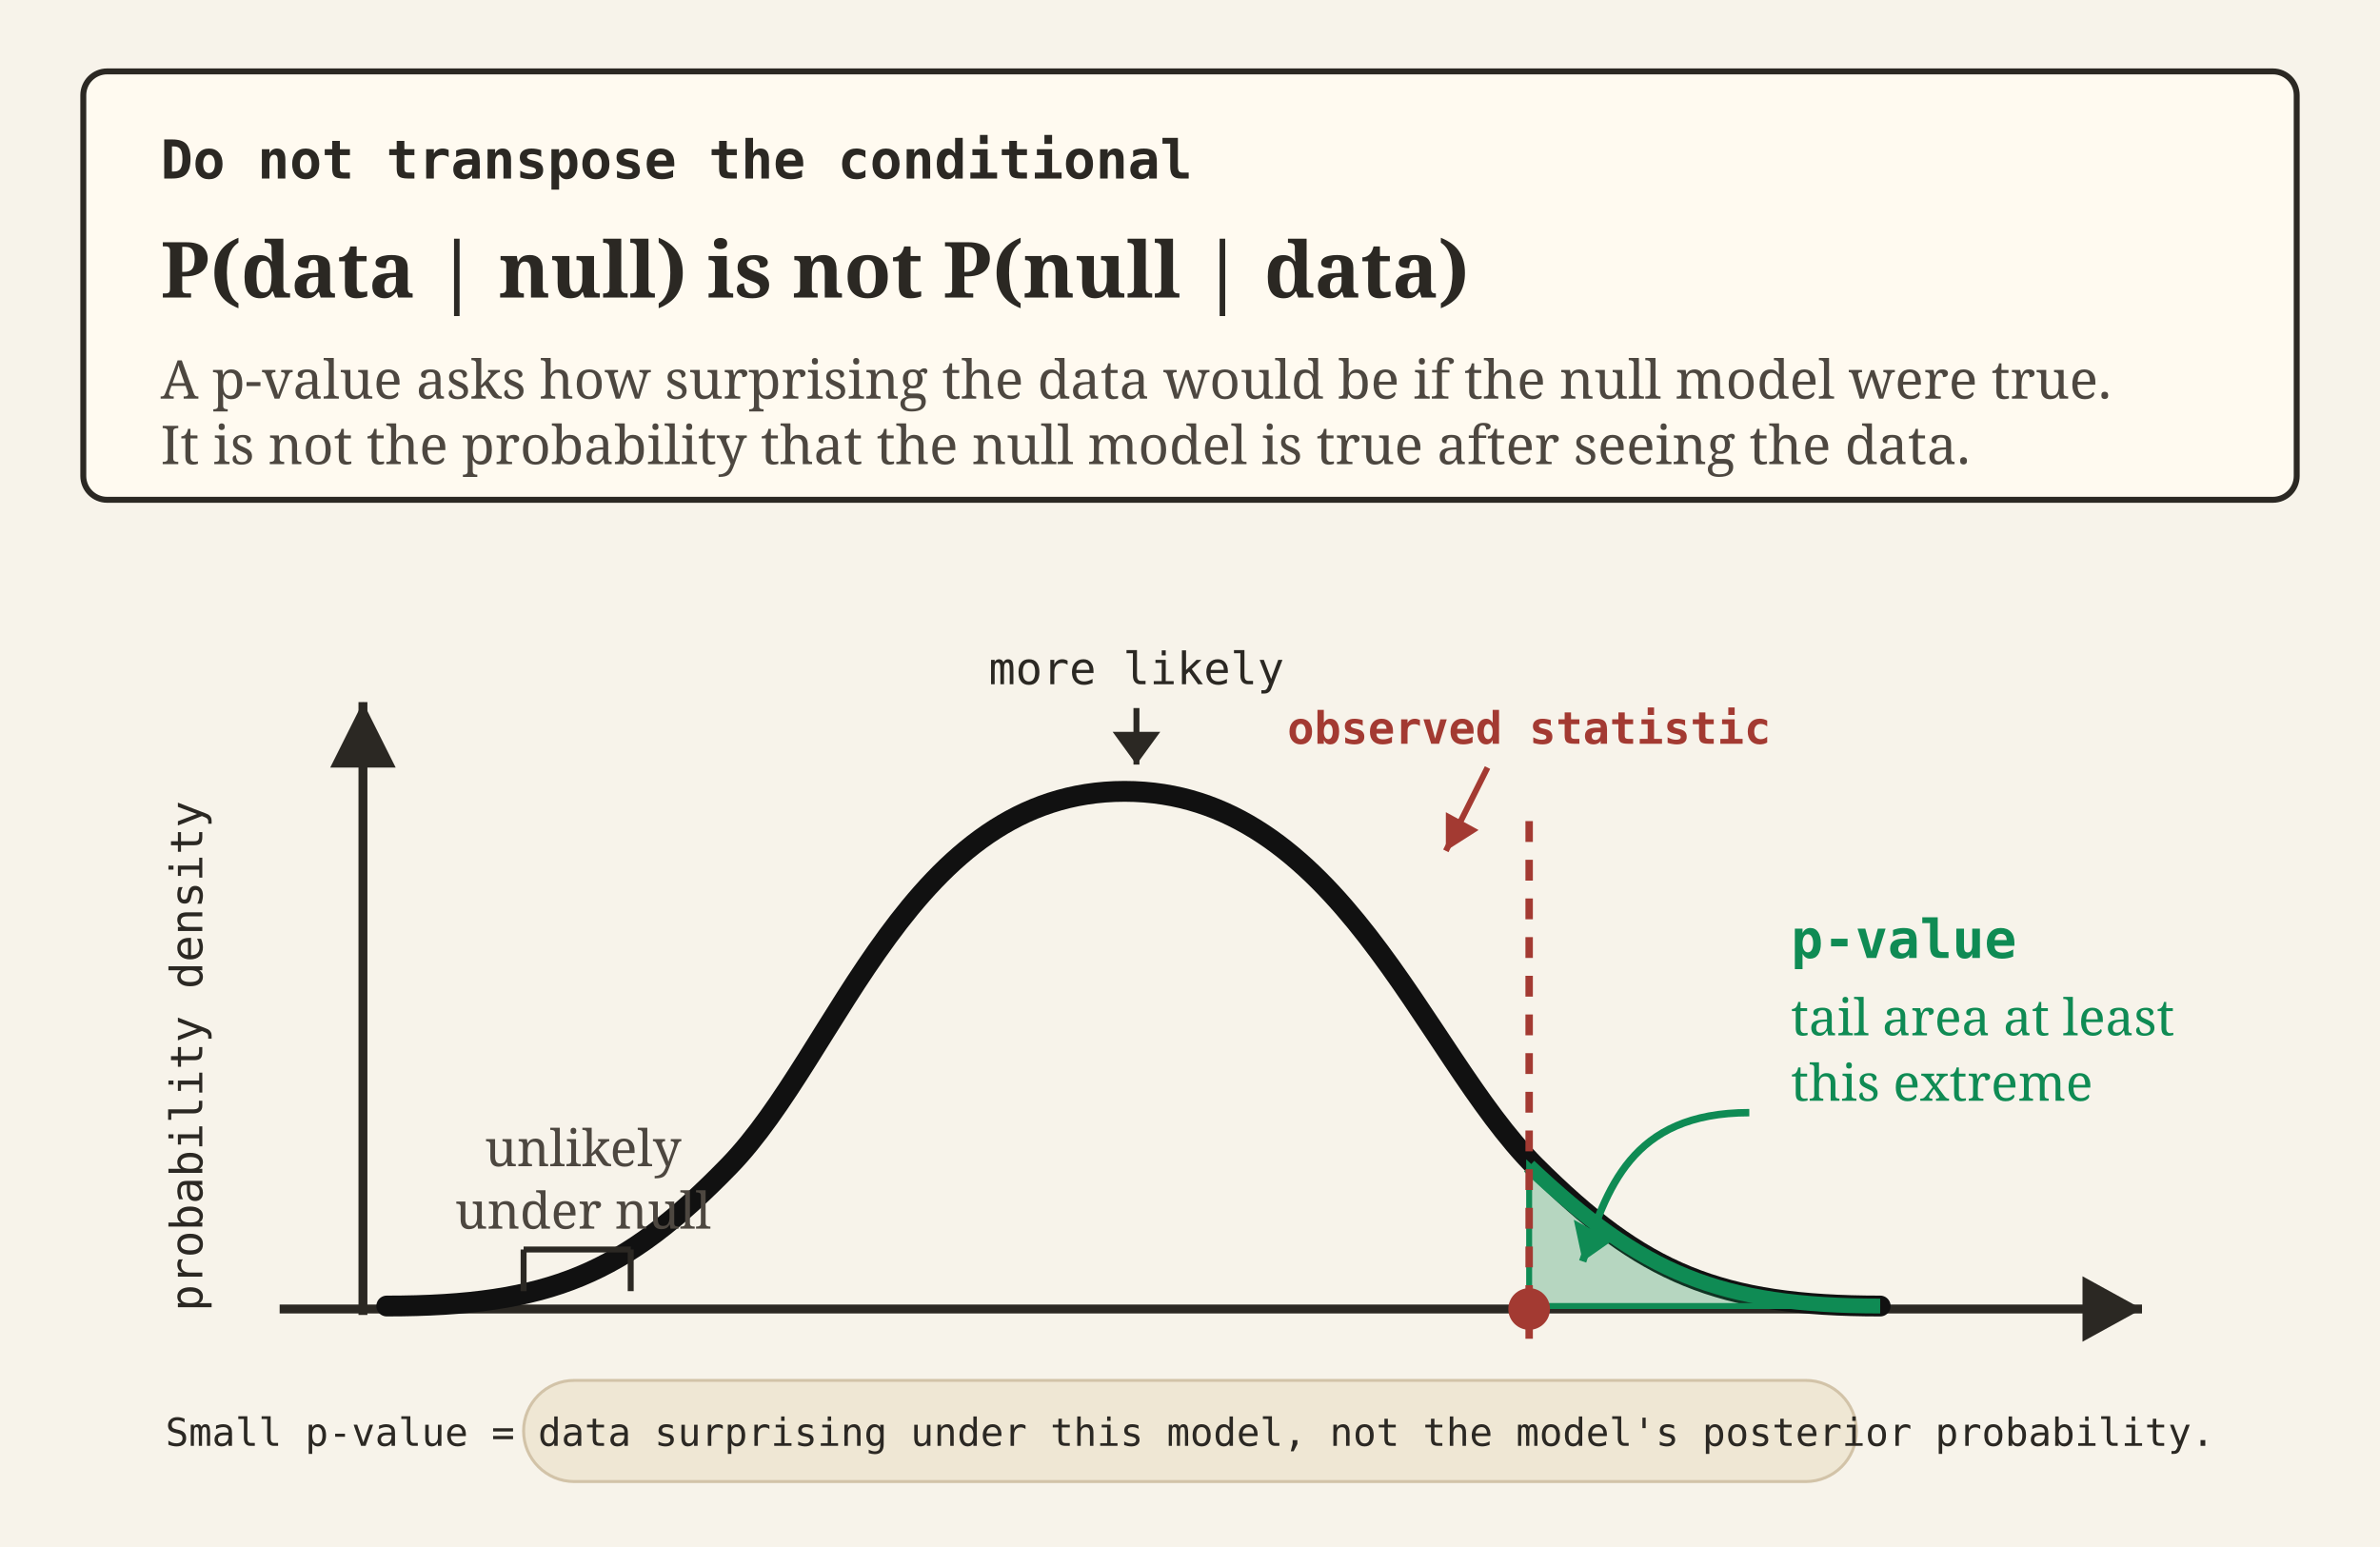
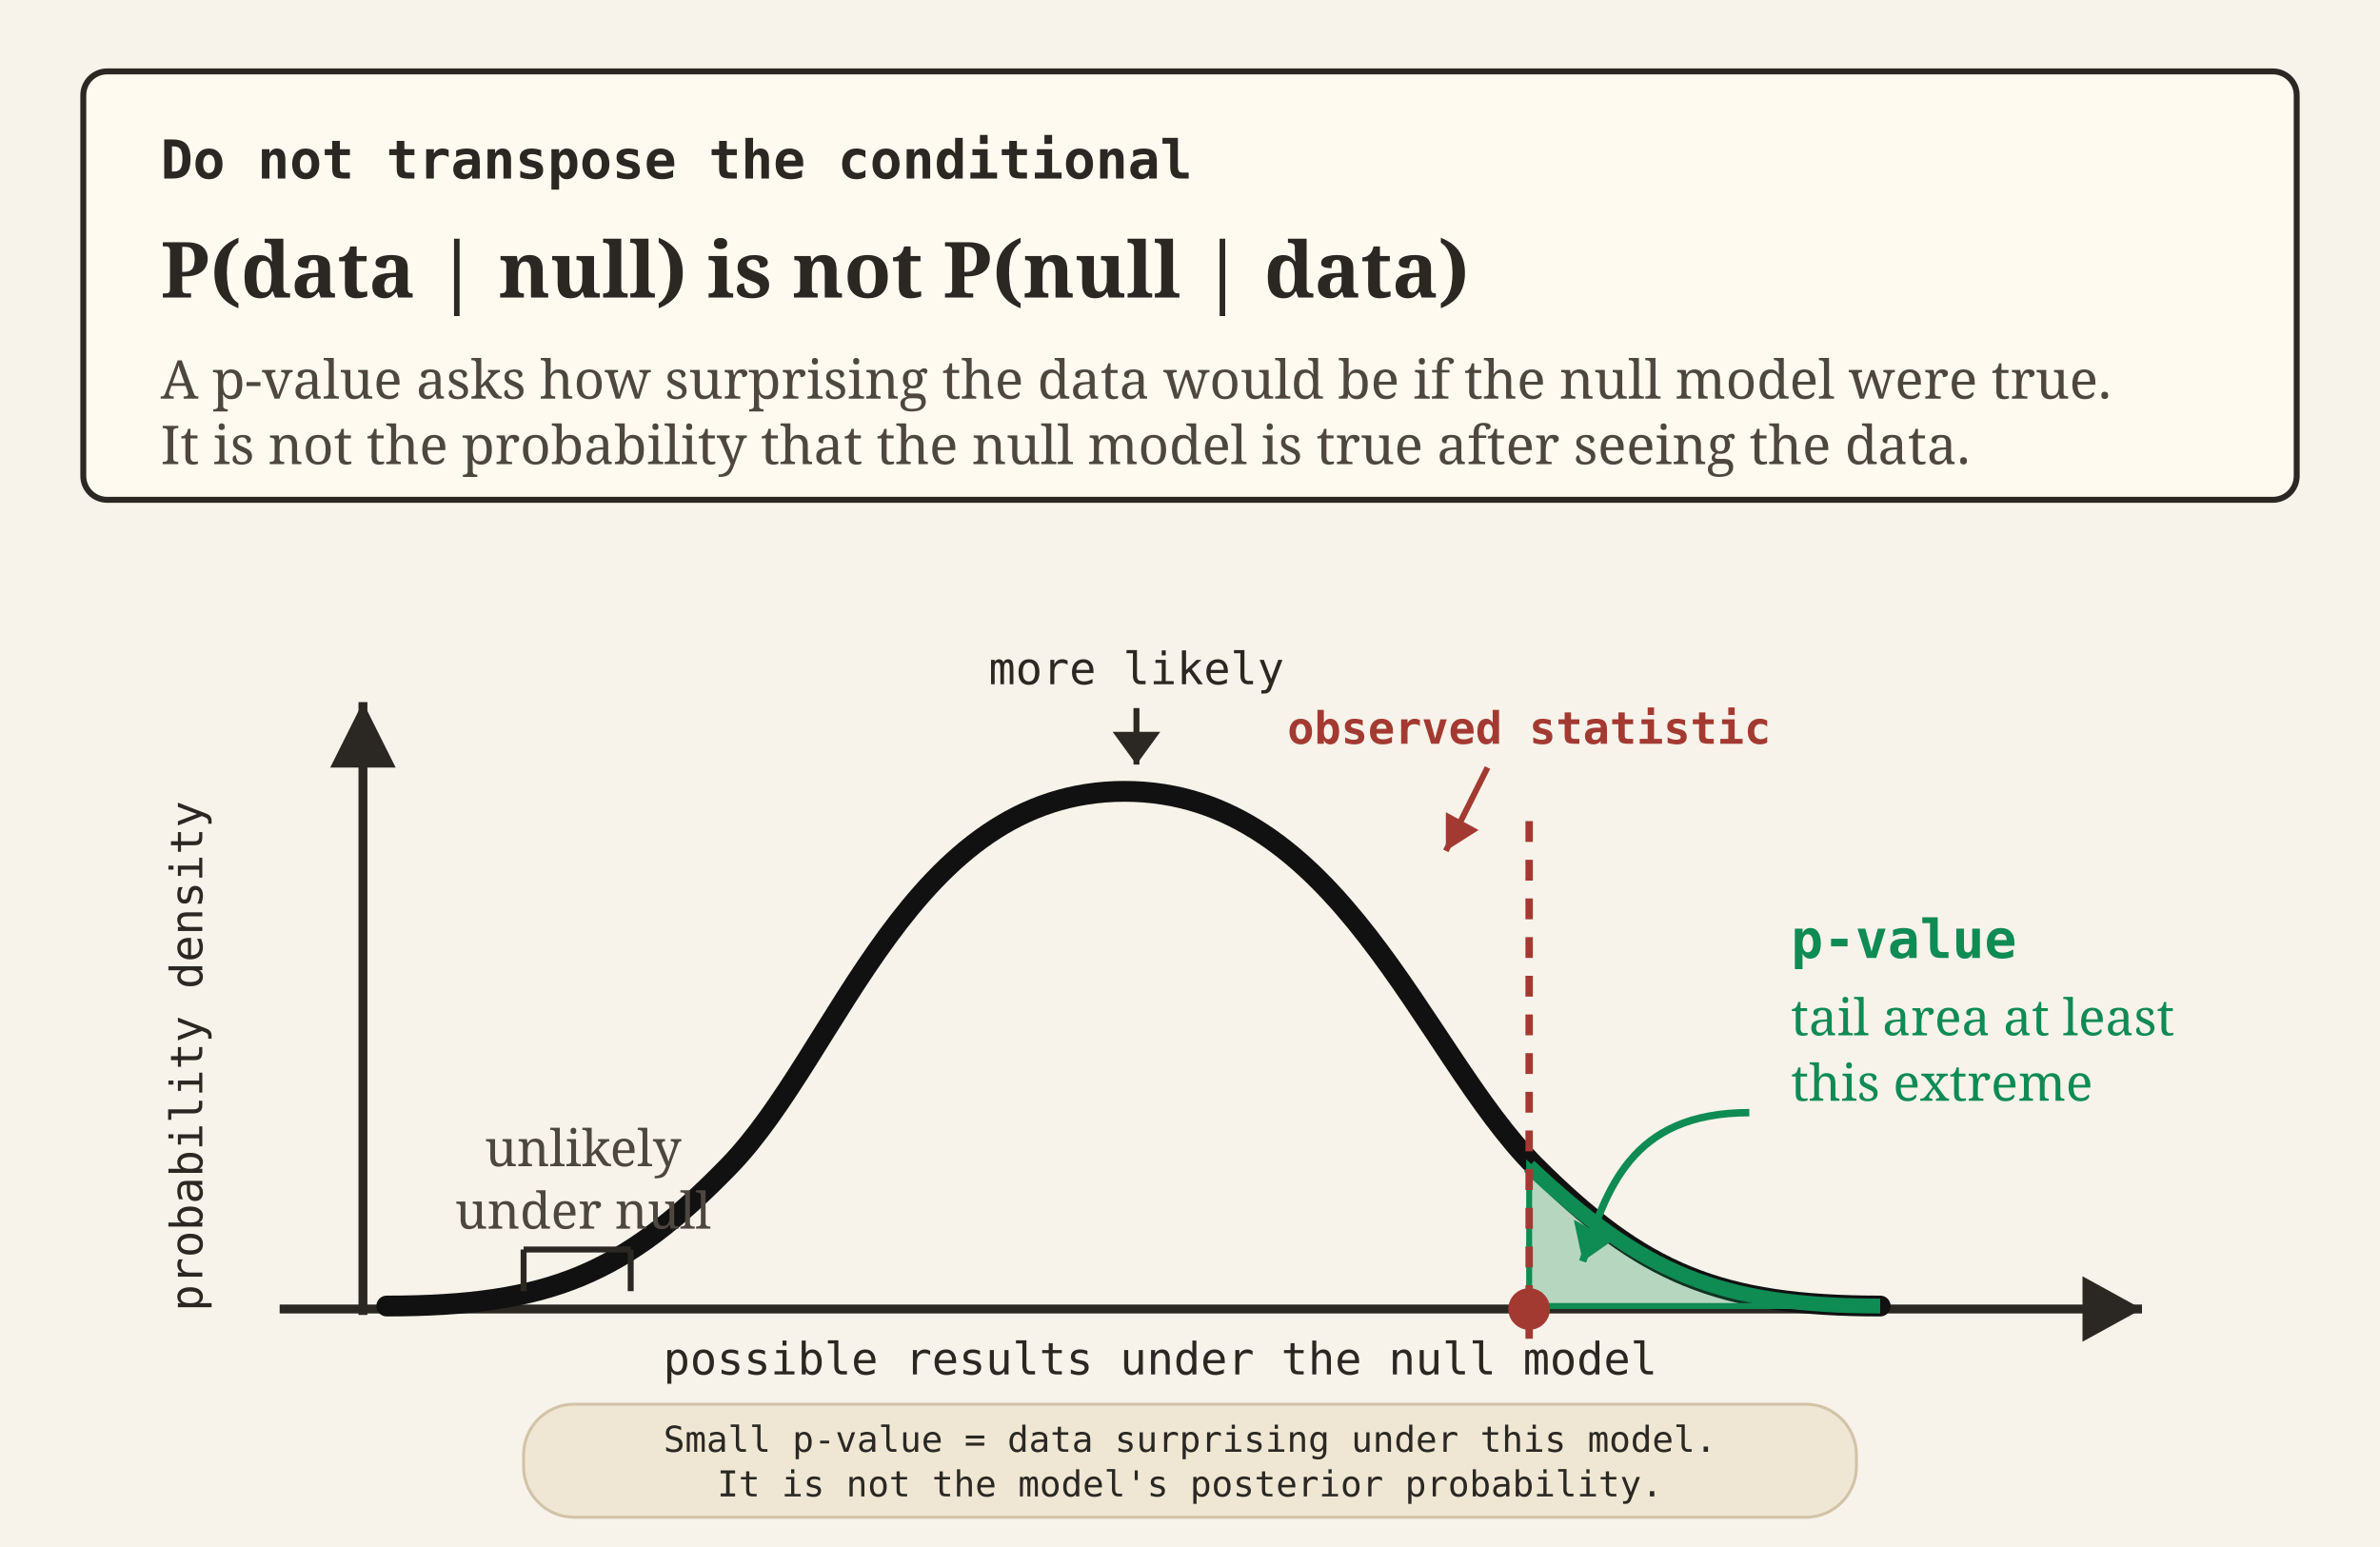
<svg xmlns="http://www.w3.org/2000/svg" width="800" height="520" viewBox="0 0 800 520">
  <rect width="800" height="520" fill="#f7f3ea" />
  <rect x="28" y="24" width="744" height="144" rx="8" fill="#fffaf0" stroke="#2b2823" stroke-width="2" />
  <text x="54" y="60" fill="#2b2823" font-family="IBM Plex Mono, ui-monospace, monospace" font-size="18" font-weight="700">Do not transpose the conditional</text>
  <text x="54" y="100" fill="#2b2823" font-family="Fraunces, Georgia, serif" font-size="26" font-weight="700">P(data | null) is not P(null | data)</text>
  <text x="54" y="134" fill="#4d4740" font-family="Newsreader, Georgia, serif" font-size="18">A p-value asks how surprising the data would be if the null model were true.</text>
  <text x="54" y="156" fill="#4d4740" font-family="Newsreader, Georgia, serif" font-size="18">It is not the probability that the null model is true after seeing the data.</text>
  <line x1="94" y1="440" x2="720" y2="440" stroke="#2b2823" stroke-width="3" />
  <path d="M720 440 L700 429 L700 451 Z" fill="#2b2823" />
  <line x1="122" y1="442" x2="122" y2="236" stroke="#2b2823" stroke-width="3" />
  <path d="M122 236 L111 258 L133 258 Z" fill="#2b2823" />
-   <text x="390" y="486" fill="#2b2823" text-anchor="middle" font-family="IBM Plex Mono, ui-monospace, monospace" font-size="15">possible results under the null model</text>
+   <text x="390" y="462" fill="#2b2823" text-anchor="middle" font-family="IBM Plex Mono, ui-monospace, monospace" font-size="15">possible results under the null model</text>
  <text x="68" y="355" fill="#2b2823" text-anchor="middle" font-family="IBM Plex Mono, ui-monospace, monospace" font-size="15" transform="rotate(-90 68 355)">probability density</text>
  <path d="M130 439 C185 439 210 428 245 392 C282 354 306 266 378 266 C450 266 478 354 516 392 C552 428 578 439 632 439" fill="none" stroke="#111" stroke-width="7" stroke-linecap="round" />
  <path d="M514 392 C552 428 578 439 632 439 L514 439 Z" fill="#0f8b54" fill-opacity=".28" stroke="#0f8b54" stroke-width="2" />
  <path d="M514 392 C552 428 578 439 632 439" fill="none" stroke="#0f8b54" stroke-width="5" />
  <line x1="514" y1="276" x2="514" y2="450" stroke="#a33a32" stroke-width="2.5" stroke-dasharray="7 6" />
  <circle cx="514" cy="440" r="7" fill="#a33a32" />
  <text x="382" y="230" fill="#2b2823" text-anchor="middle" font-family="IBM Plex Mono, ui-monospace, monospace" font-size="15">more likely</text>
  <path d="M382 238 L382 257" stroke="#2b2823" stroke-width="2" />
  <path d="M382 257 L374 246 L390 246 Z" fill="#2b2823" />
  <text x="514" y="250" fill="#a33a32" text-anchor="middle" font-family="IBM Plex Mono, ui-monospace, monospace" font-size="15" font-weight="700">observed statistic</text>
  <path d="M500 258 L486 286" stroke="#a33a32" stroke-width="2" />
  <path d="M486 286 L486 273 L497 279 Z" fill="#a33a32" />
  <text x="602" y="322" fill="#0f8b54" font-family="IBM Plex Mono, ui-monospace, monospace" font-size="18" font-weight="700">p-value</text>
  <text x="602" y="348" fill="#0f8b54" font-family="Newsreader, Georgia, serif" font-size="17">tail area at least</text>
  <text x="602" y="370" fill="#0f8b54" font-family="Newsreader, Georgia, serif" font-size="17">this extreme</text>
  <path d="M588 374 C548 374 540 400 532 424" fill="none" stroke="#0f8b54" stroke-width="2.5" />
  <path d="M532 424 L529 410 L542 417 Z" fill="#0f8b54" />
  <line x1="176" y1="420" x2="212" y2="420" stroke="#2b2823" stroke-width="2" />
  <line x1="176" y1="420" x2="176" y2="434" stroke="#2b2823" stroke-width="2" />
  <line x1="212" y1="420" x2="212" y2="434" stroke="#2b2823" stroke-width="2" />
  <text x="196" y="392" fill="#4d4740" text-anchor="middle" font-family="Newsreader, Georgia, serif" font-size="17">unlikely</text>
  <text x="196" y="413" fill="#4d4740" text-anchor="middle" font-family="Newsreader, Georgia, serif" font-size="17">under null</text>
-   <rect x="176" y="464" width="448" height="34" rx="17" fill="#efe7d4" stroke="#d2c3a8" />
-   <text x="400" y="486" fill="#2b2823" text-anchor="middle" font-family="IBM Plex Mono, ui-monospace, monospace" font-size="13">Small p-value = data surprising under this model, not the model's posterior probability.</text>
+   <rect x="176" y="472" width="448" height="38" rx="17" fill="#efe7d4" stroke="#d2c3a8" />
+   <text x="400" y="488" fill="#2b2823" text-anchor="middle" font-family="IBM Plex Mono, ui-monospace, monospace" font-size="12">Small p-value = data surprising under this model.</text>
+   <text x="400" y="503" fill="#2b2823" text-anchor="middle" font-family="IBM Plex Mono, ui-monospace, monospace" font-size="12">It is not the model's posterior probability.</text>
</svg>
